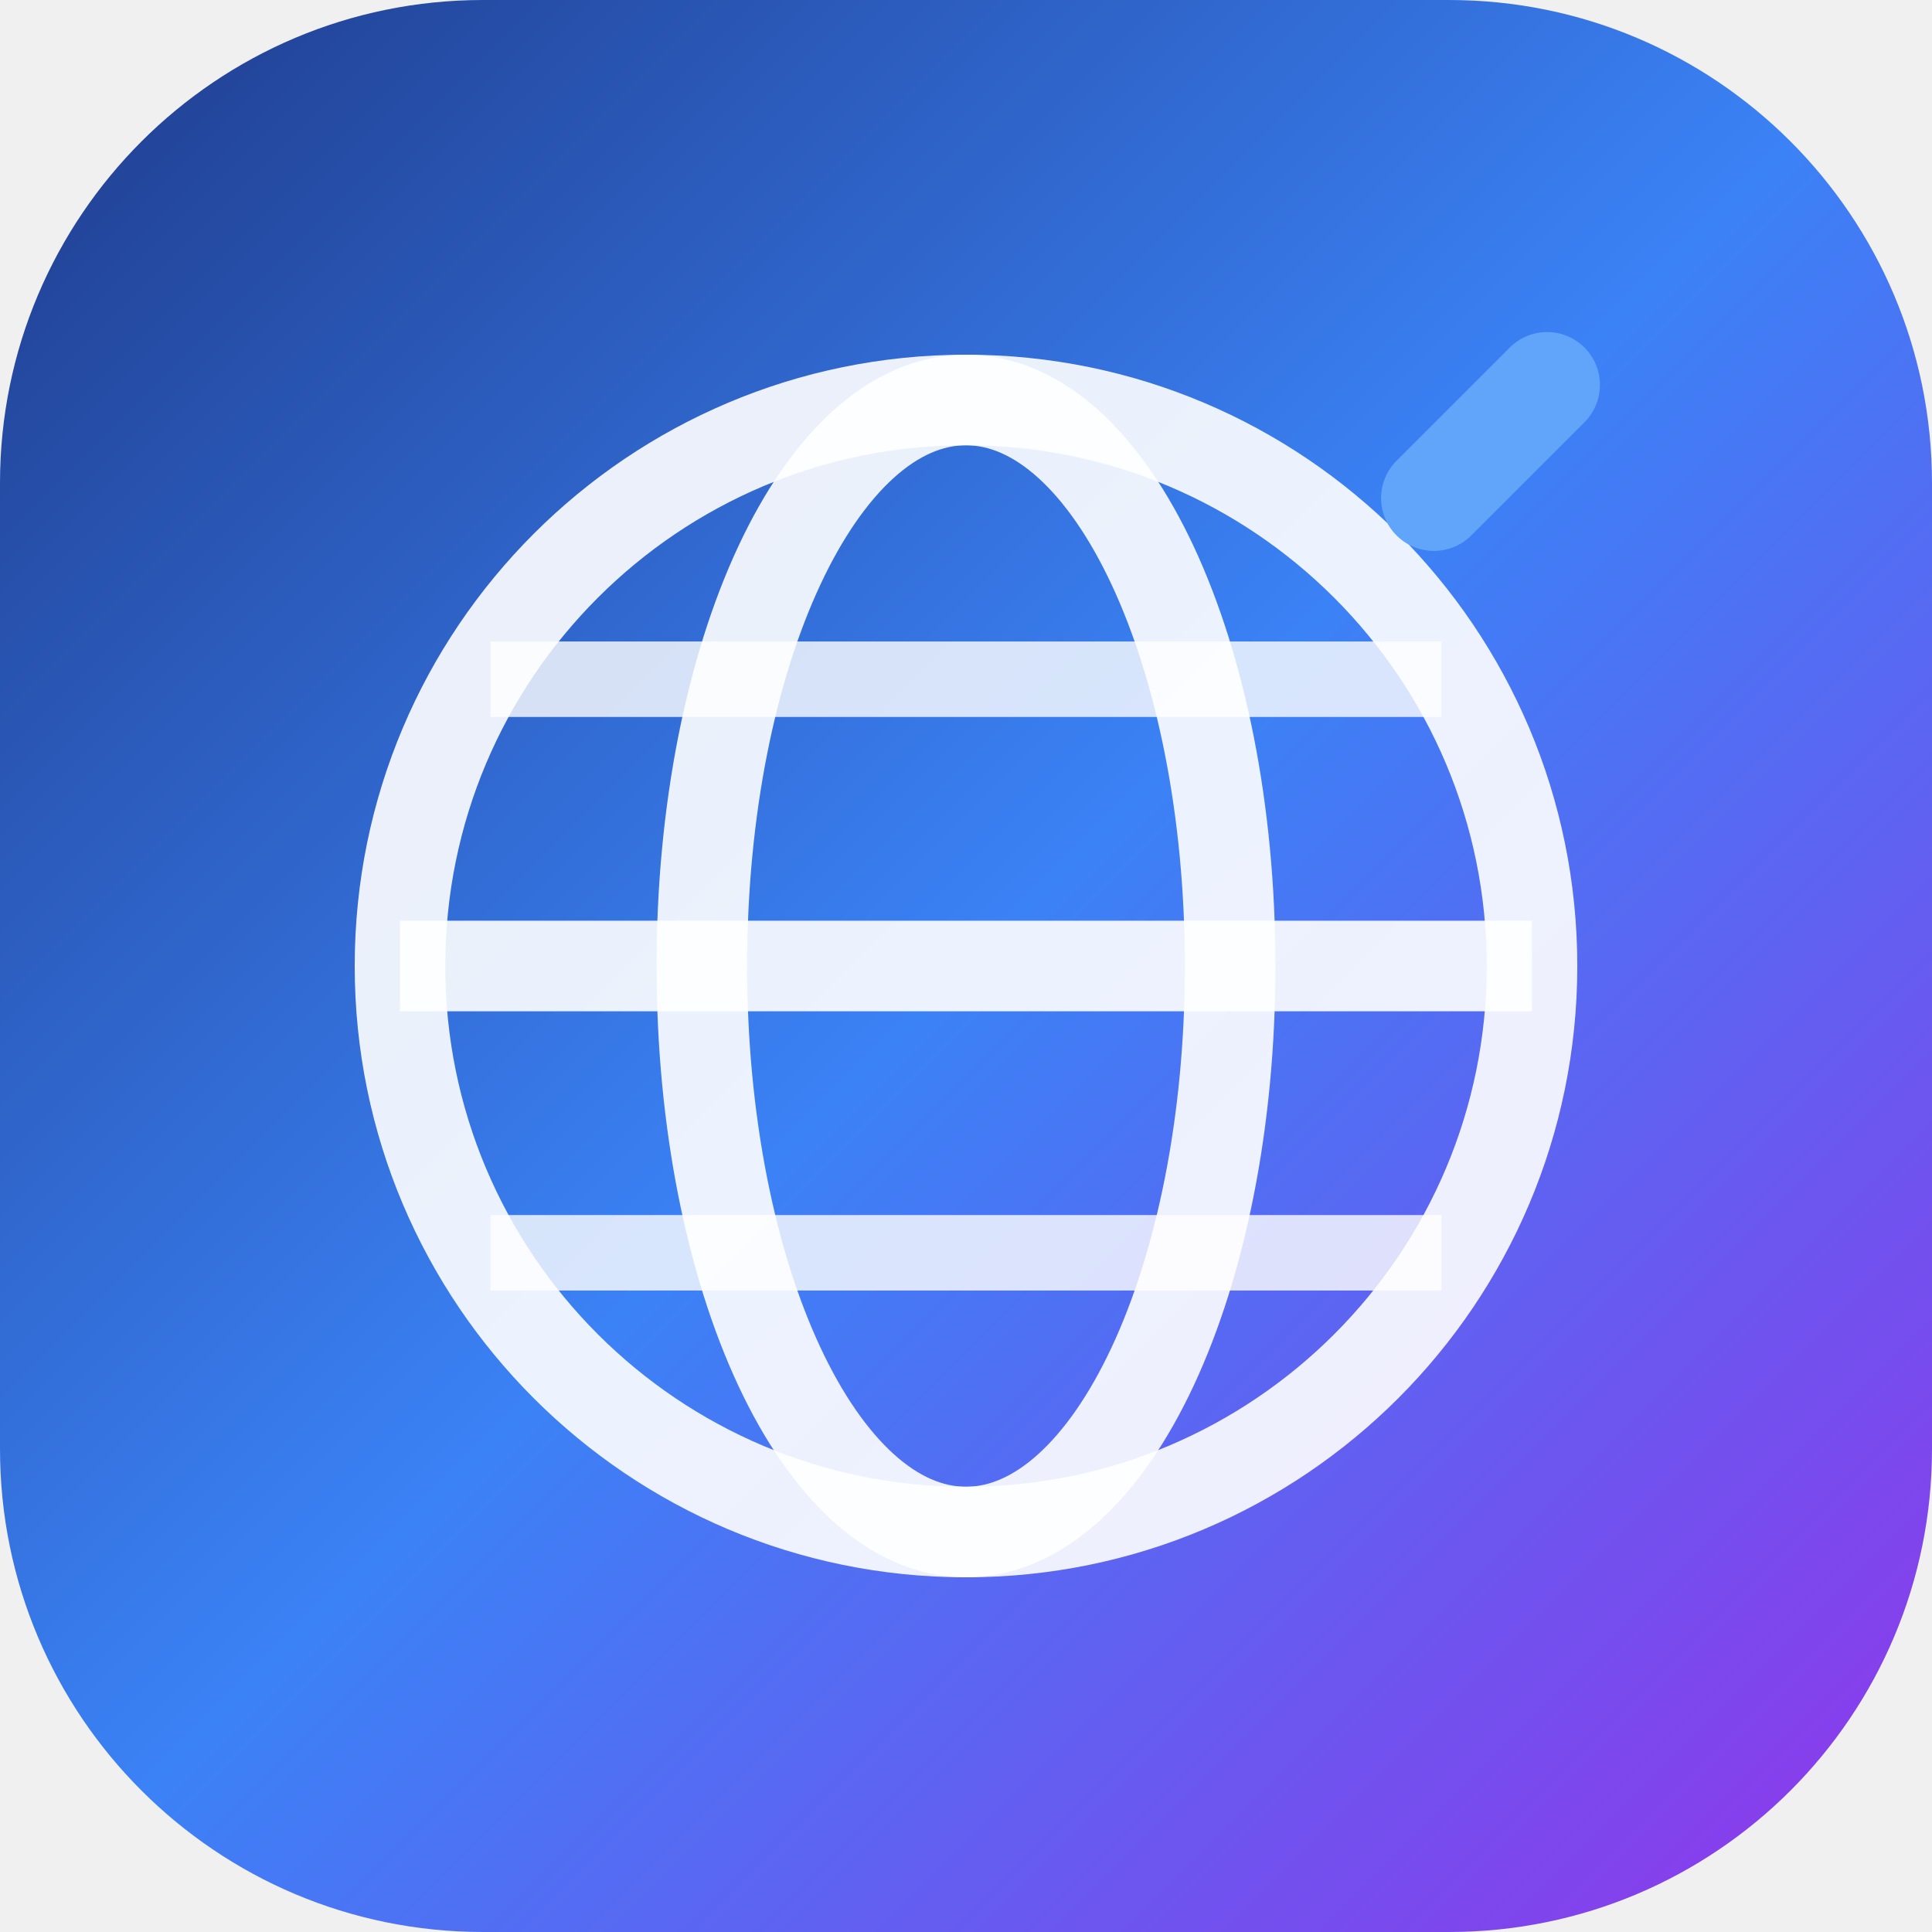
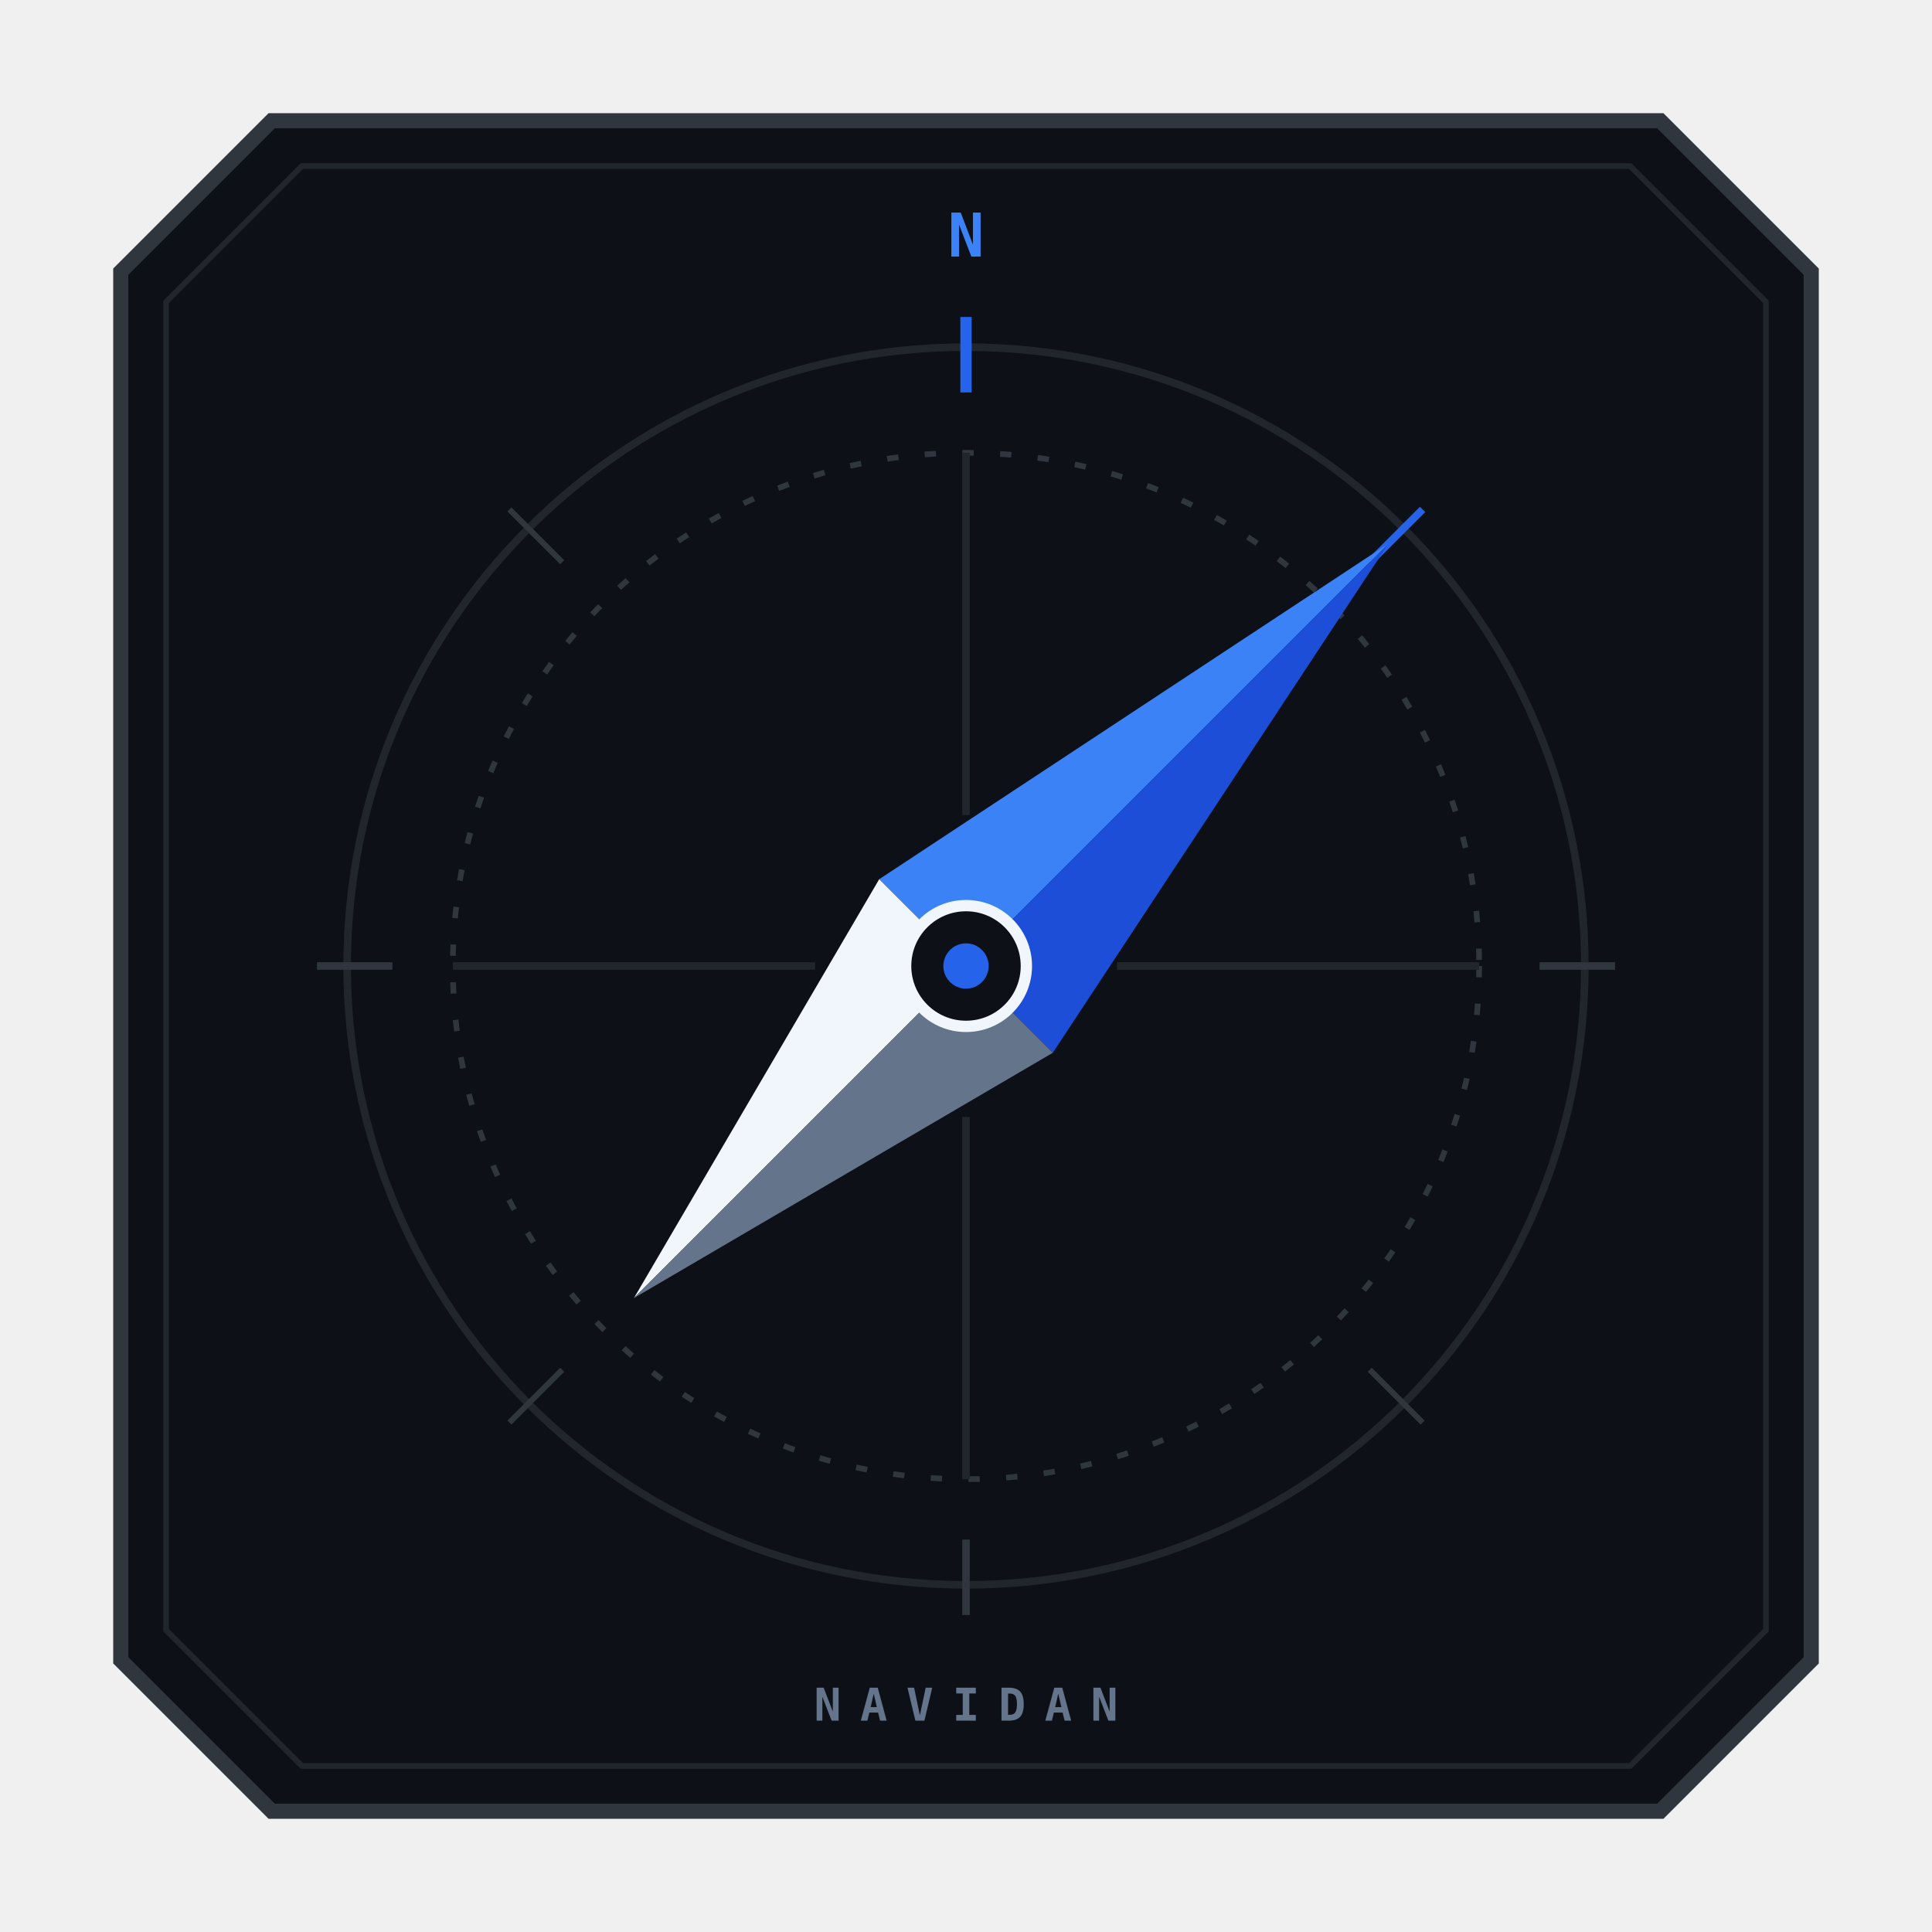
<svg xmlns="http://www.w3.org/2000/svg" viewBox="0 0 512 512" width="512" height="512">
-   <defs>
-     <linearGradient id="bg" x1="0%" y1="0%" x2="100%" y2="100%">
-       <stop offset="0%" stop-color="#1e3a8a" />
-       <stop offset="50%" stop-color="#3b82f6" />
-       <stop offset="100%" stop-color="#9333ea" />
-     </linearGradient>
-     <linearGradient id="globe" x1="0%" y1="0%" x2="100%" y2="100%">
-       <stop offset="0%" stop-color="#60a5fa" />
-       <stop offset="100%" stop-color="#38bdf8" />
-     </linearGradient>
-   </defs>
-   <rect width="512" height="512" rx="128" fill="url(#bg)" />
-   <circle cx="256" cy="256" r="150" fill="none" stroke="#ffffff" stroke-width="24" stroke-opacity="0.9" />
-   <ellipse cx="256" cy="256" rx="70" ry="150" fill="none" stroke="#ffffff" stroke-width="24" stroke-opacity="0.9" />
-   <line x1="106" y1="256" x2="406" y2="256" stroke="#ffffff" stroke-width="24" stroke-opacity="0.9" />
-   <line x1="130" y1="180" x2="382" y2="180" stroke="#ffffff" stroke-width="20" stroke-opacity="0.8" />
-   <line x1="130" y1="332" x2="382" y2="332" stroke="#ffffff" stroke-width="20" stroke-opacity="0.8" />
-   <path d="M380 132 L410 102" stroke="#60a5fa" stroke-width="28" stroke-linecap="round" />
+   <polygon points="72,32 440,32 480,72 480,440 440,480 72,480 32,440 32,72" fill="#0d1117" stroke="#30363d" stroke-width="4" />
+   <polygon points="80,44 432,44 468,80 468,432 432,468 80,468 44,432 44,80" fill="none" stroke="#21262d" stroke-width="1.5" />
+   <circle cx="256" cy="256" r="164" fill="none" stroke="#21262d" stroke-width="2" />
+   <circle cx="256" cy="256" r="136" fill="none" stroke="#30363d" stroke-width="1.5" stroke-dasharray="3,7" />
+   <line x1="256" y1="84" x2="256" y2="104" stroke="#2563eb" stroke-width="3" />
+   <line x1="256" y1="408" x2="256" y2="428" stroke="#30363d" stroke-width="2" />
+   <line x1="84" y1="256" x2="104" y2="256" stroke="#30363d" stroke-width="2" />
+   <line x1="408" y1="256" x2="428" y2="256" stroke="#30363d" stroke-width="2" />
+   <line x1="135" y1="135" x2="149" y2="149" stroke="#30363d" stroke-width="1.5" />
+   <line x1="377" y1="135" x2="363" y2="149" stroke="#2563eb" stroke-width="2" />
+   <line x1="135" y1="377" x2="149" y2="363" stroke="#30363d" stroke-width="1.5" />
+   <line x1="377" y1="377" x2="363" y2="363" stroke="#30363d" stroke-width="1.5" />
+   <line x1="120" y1="256" x2="216" y2="256" stroke="#21262d" stroke-width="2" />
+   <line x1="296" y1="256" x2="392" y2="256" stroke="#21262d" stroke-width="2" />
+   <line x1="256" y1="120" x2="256" y2="216" stroke="#21262d" stroke-width="2" />
+   <line x1="256" y1="296" x2="256" y2="392" stroke="#21262d" stroke-width="2" />
+   <polygon points="256,256 233,233 368,144" fill="#3b82f6" />
+   <polygon points="256,256 279,279 368,144" fill="#1d4ed8" />
+   <polygon points="256,256 233,233 168,344" fill="#f0f6fc" />
+   <polygon points="256,256 279,279 168,344" fill="#64748b" />
+   <circle cx="256" cy="256" r="16" fill="#0d1117" stroke="#f0f6fc" stroke-width="3" />
+   <circle cx="256" cy="256" r="6" fill="#2563eb" />
+   <text x="256" y="68" fill="#3b82f6" font-family="ui-monospace, 'SF Mono', monospace" font-size="16" font-weight="800" text-anchor="middle" letter-spacing="1">N</text>
+   <text x="256" y="456" fill="#64748b" font-family="ui-monospace, 'SF Mono', monospace" font-size="12" font-weight="700" text-anchor="middle" letter-spacing="5">NAVIDAN</text>
</svg>
